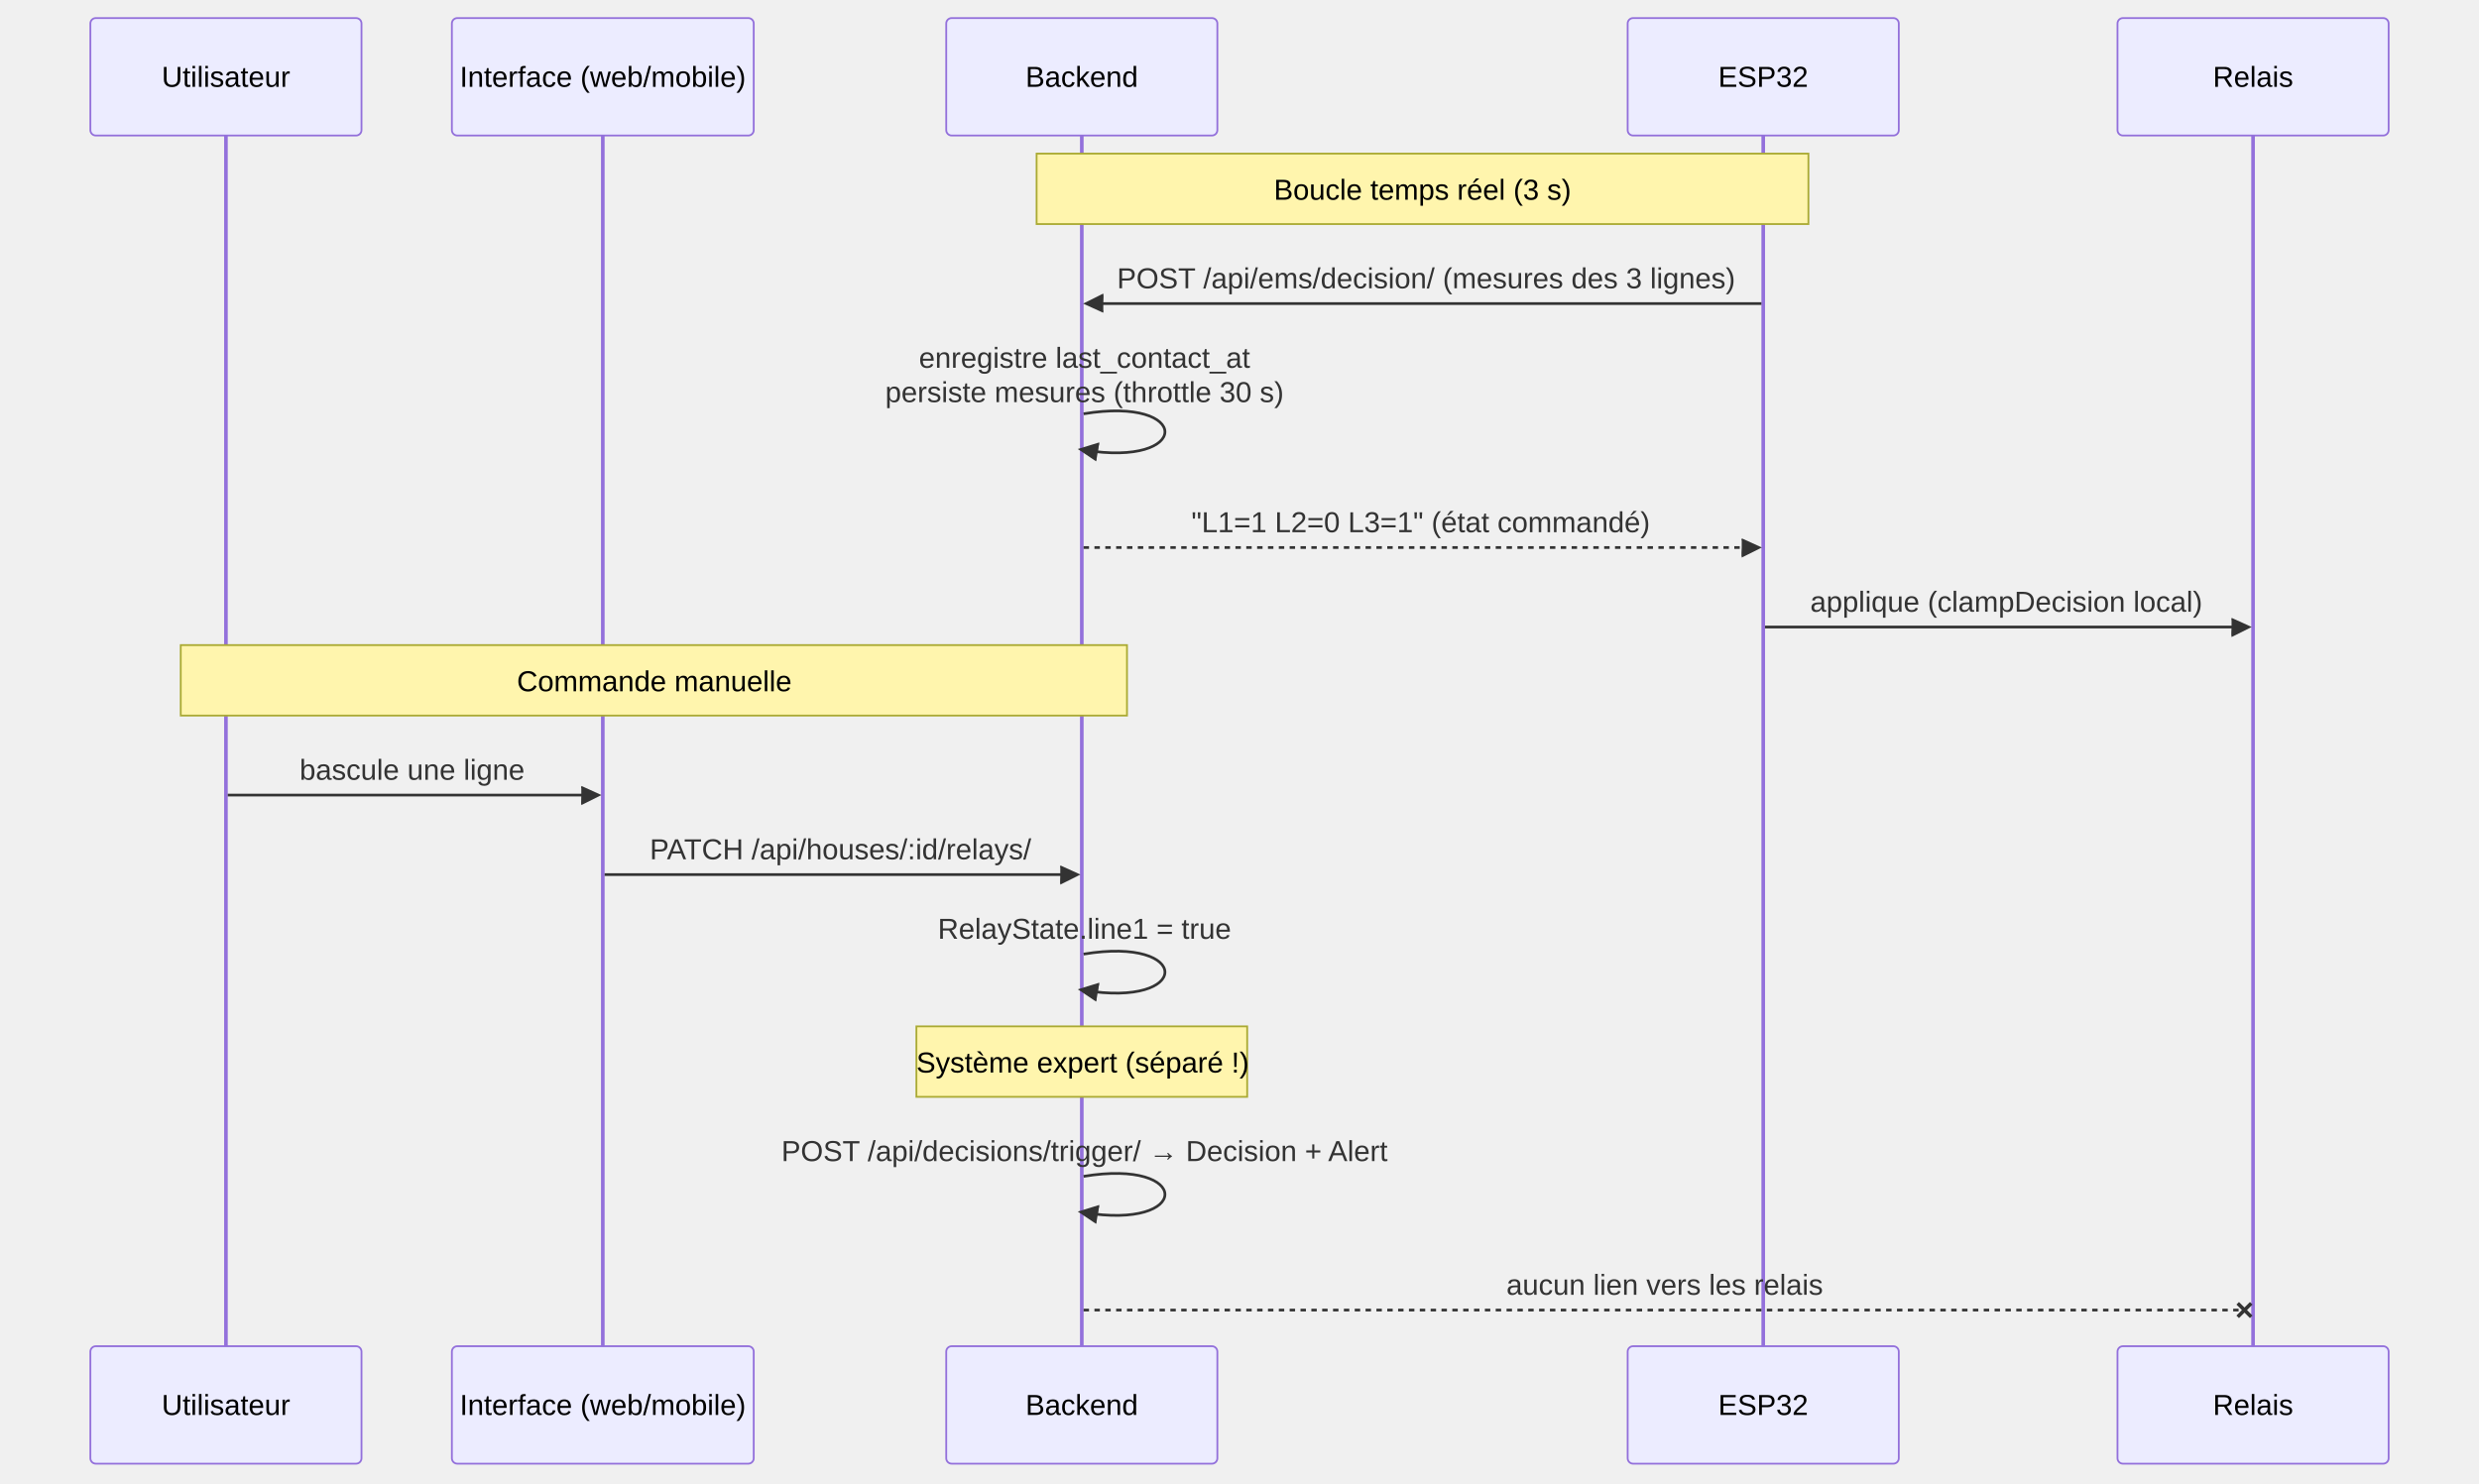
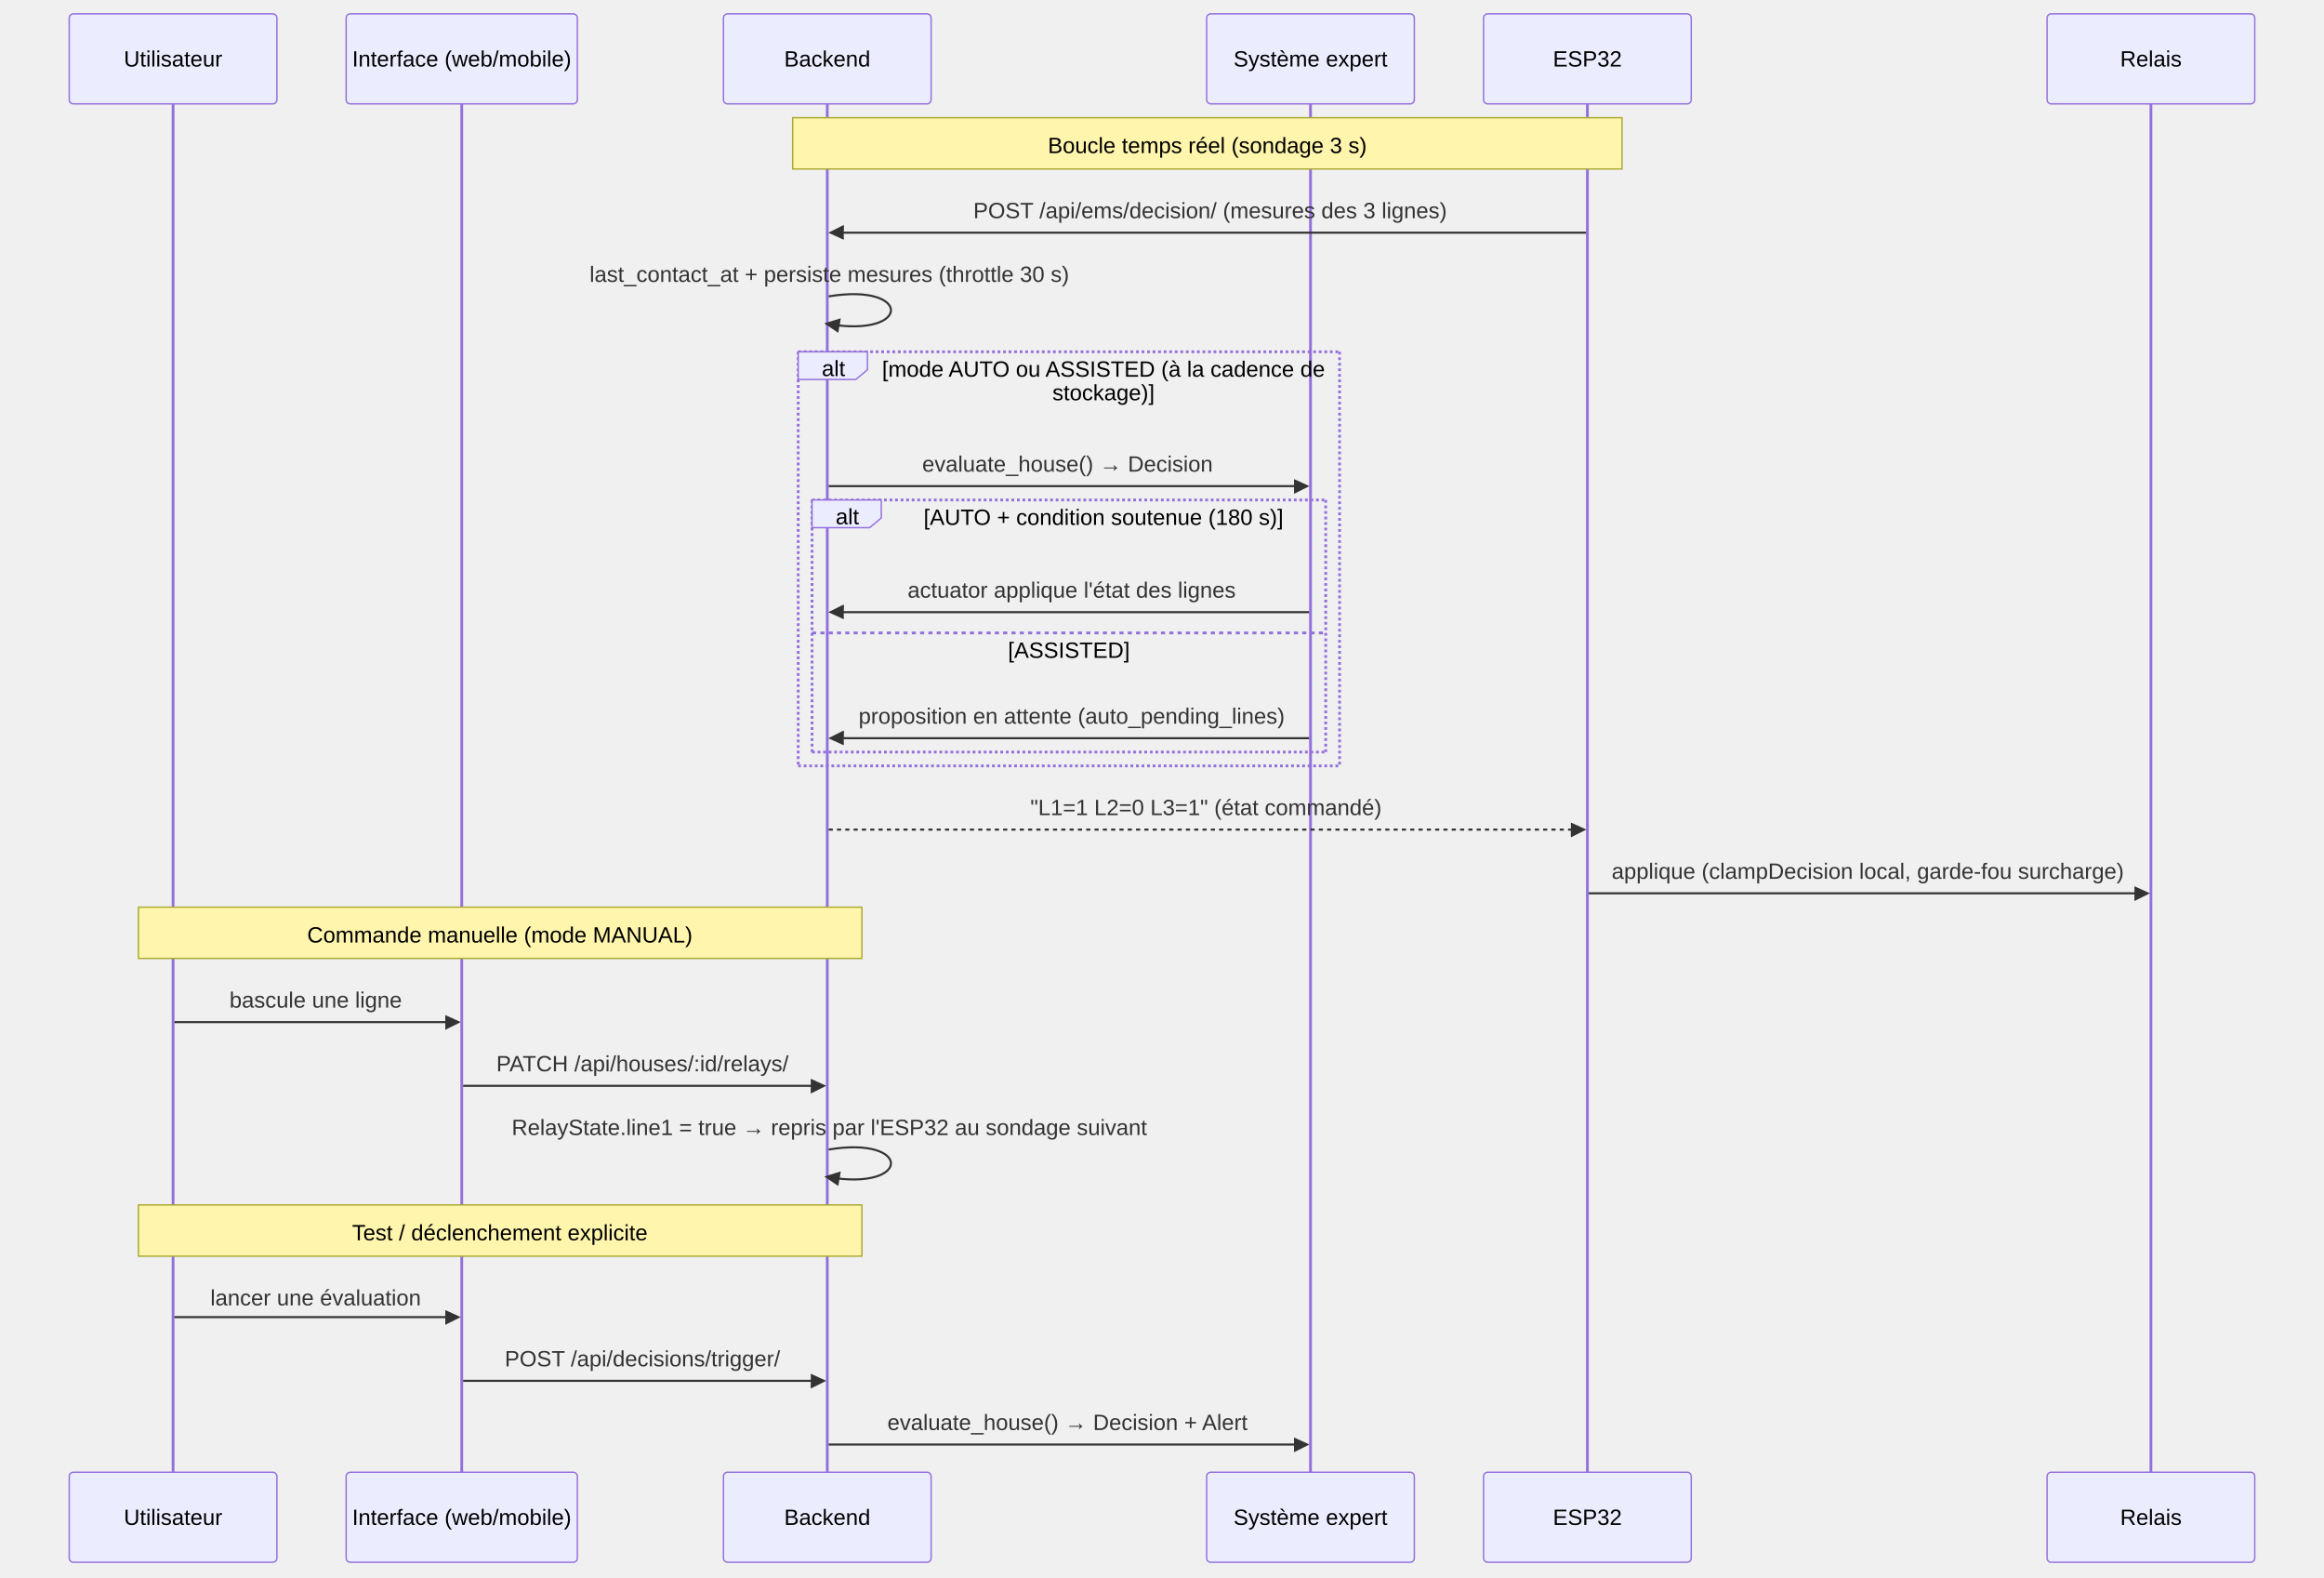
- <svg xmlns="http://www.w3.org/2000/svg" id="my-svg" width="100%" style="max-width: 1371.5px; background-color: white;" viewBox="-50 -10 1371.5 821" role="graphics-document document" aria-roledescription="sequence">
-   <g>
-     <rect x="1121.5" y="735" fill="#eaeaea" stroke="#666" width="150" height="65" name="R" rx="3" ry="3" class="actor actor-bottom" />
-     <text x="1196.5" y="767.5" dominant-baseline="central" alignment-baseline="central" class="actor actor-box" style="text-anchor: middle; font-size: 16px; font-weight: 400;">
-       <tspan x="1196.5" dy="0">Relais</tspan>
-     </text>
-   </g>
-   <g>
-     <rect x="850.5" y="735" fill="#eaeaea" stroke="#666" width="150" height="65" name="E" rx="3" ry="3" class="actor actor-bottom" />
-     <text x="925.5" y="767.5" dominant-baseline="central" alignment-baseline="central" class="actor actor-box" style="text-anchor: middle; font-size: 16px; font-weight: 400;">
-       <tspan x="925.5" dy="0">ESP32</tspan>
-     </text>
-   </g>
-   <g>
-     <rect x="473.5" y="735" fill="#eaeaea" stroke="#666" width="150" height="65" name="B" rx="3" ry="3" class="actor actor-bottom" />
-     <text x="548.5" y="767.5" dominant-baseline="central" alignment-baseline="central" class="actor actor-box" style="text-anchor: middle; font-size: 16px; font-weight: 400;">
-       <tspan x="548.5" dy="0">Backend</tspan>
-     </text>
-   </g>
-   <g>
-     <rect x="200" y="735" fill="#eaeaea" stroke="#666" width="167" height="65" name="I" rx="3" ry="3" class="actor actor-bottom" />
-     <text x="283.5" y="767.5" dominant-baseline="central" alignment-baseline="central" class="actor actor-box" style="text-anchor: middle; font-size: 16px; font-weight: 400;">
+ <svg xmlns="http://www.w3.org/2000/svg" id="my-svg" width="100%" style="max-width: 1678.5px; background-color: white;" viewBox="-50 -10 1678.5 1139" role="graphics-document document" aria-roledescription="sequence">
+   <g>
+     <rect x="1428.5" y="1053" fill="#eaeaea" stroke="#666" width="150" height="65" name="R" rx="3" ry="3" class="actor actor-bottom" />
+     <text x="1503.5" y="1085.5" dominant-baseline="central" alignment-baseline="central" class="actor actor-box" style="text-anchor: middle; font-size: 16px; font-weight: 400;">
+       <tspan x="1503.5" dy="0">Relais</tspan>
+     </text>
+   </g>
+   <g>
+     <rect x="1021.5" y="1053" fill="#eaeaea" stroke="#666" width="150" height="65" name="E" rx="3" ry="3" class="actor actor-bottom" />
+     <text x="1096.5" y="1085.5" dominant-baseline="central" alignment-baseline="central" class="actor actor-box" style="text-anchor: middle; font-size: 16px; font-weight: 400;">
+       <tspan x="1096.5" dy="0">ESP32</tspan>
+     </text>
+   </g>
+   <g>
+     <rect x="821.5" y="1053" fill="#eaeaea" stroke="#666" width="150" height="65" name="X" rx="3" ry="3" class="actor actor-bottom" />
+     <text x="896.5" y="1085.5" dominant-baseline="central" alignment-baseline="central" class="actor actor-box" style="text-anchor: middle; font-size: 16px; font-weight: 400;">
+       <tspan x="896.5" dy="0">Système expert</tspan>
+     </text>
+   </g>
+   <g>
+     <rect x="472.5" y="1053" fill="#eaeaea" stroke="#666" width="150" height="65" name="B" rx="3" ry="3" class="actor actor-bottom" />
+     <text x="547.5" y="1085.5" dominant-baseline="central" alignment-baseline="central" class="actor actor-box" style="text-anchor: middle; font-size: 16px; font-weight: 400;">
+       <tspan x="547.5" dy="0">Backend</tspan>
+     </text>
+   </g>
+   <g>
+     <rect x="200" y="1053" fill="#eaeaea" stroke="#666" width="167" height="65" name="I" rx="3" ry="3" class="actor actor-bottom" />
+     <text x="283.5" y="1085.5" dominant-baseline="central" alignment-baseline="central" class="actor actor-box" style="text-anchor: middle; font-size: 16px; font-weight: 400;">
      <tspan x="283.5" dy="0">Interface (web/mobile)</tspan>
    </text>
  </g>
  <g>
-     <rect x="0" y="735" fill="#eaeaea" stroke="#666" width="150" height="65" name="U" rx="3" ry="3" class="actor actor-bottom" />
-     <text x="75" y="767.5" dominant-baseline="central" alignment-baseline="central" class="actor actor-box" style="text-anchor: middle; font-size: 16px; font-weight: 400;">
+     <rect x="0" y="1053" fill="#eaeaea" stroke="#666" width="150" height="65" name="U" rx="3" ry="3" class="actor actor-bottom" />
+     <text x="75" y="1085.5" dominant-baseline="central" alignment-baseline="central" class="actor actor-box" style="text-anchor: middle; font-size: 16px; font-weight: 400;">
      <tspan x="75" dy="0">Utilisateur</tspan>
    </text>
  </g>
  <g>
-     <line id="actor4" x1="1196.5" y1="65" x2="1196.5" y2="735" class="actor-line 200" stroke-width="0.5px" stroke="#999" name="R" data-et="life-line" data-id="R" />
-     <g id="root-4" data-et="participant" data-type="participant" data-id="R">
-       <rect x="1121.5" y="0" fill="#eaeaea" stroke="#666" width="150" height="65" name="R" rx="3" ry="3" class="actor actor-top" />
-       <text x="1196.5" y="32.5" dominant-baseline="central" alignment-baseline="central" class="actor actor-box" style="text-anchor: middle; font-size: 16px; font-weight: 400;">
-         <tspan x="1196.5" dy="0">Relais</tspan>
-       </text>
-     </g>
-   </g>
-   <g>
-     <line id="actor3" x1="925.5" y1="65" x2="925.5" y2="735" class="actor-line 200" stroke-width="0.5px" stroke="#999" name="E" data-et="life-line" data-id="E" />
-     <g id="root-3" data-et="participant" data-type="participant" data-id="E">
-       <rect x="850.5" y="0" fill="#eaeaea" stroke="#666" width="150" height="65" name="E" rx="3" ry="3" class="actor actor-top" />
-       <text x="925.5" y="32.5" dominant-baseline="central" alignment-baseline="central" class="actor actor-box" style="text-anchor: middle; font-size: 16px; font-weight: 400;">
-         <tspan x="925.5" dy="0">ESP32</tspan>
-       </text>
-     </g>
-   </g>
-   <g>
-     <line id="actor2" x1="548.5" y1="65" x2="548.5" y2="735" class="actor-line 200" stroke-width="0.5px" stroke="#999" name="B" data-et="life-line" data-id="B" />
+     <line id="actor5" x1="1503.5" y1="65" x2="1503.5" y2="1053" class="actor-line 200" stroke-width="0.5px" stroke="#999" name="R" data-et="life-line" data-id="R" />
+     <g id="root-5" data-et="participant" data-type="participant" data-id="R">
+       <rect x="1428.5" y="0" fill="#eaeaea" stroke="#666" width="150" height="65" name="R" rx="3" ry="3" class="actor actor-top" />
+       <text x="1503.5" y="32.5" dominant-baseline="central" alignment-baseline="central" class="actor actor-box" style="text-anchor: middle; font-size: 16px; font-weight: 400;">
+         <tspan x="1503.5" dy="0">Relais</tspan>
+       </text>
+     </g>
+   </g>
+   <g>
+     <line id="actor4" x1="1096.5" y1="65" x2="1096.5" y2="1053" class="actor-line 200" stroke-width="0.5px" stroke="#999" name="E" data-et="life-line" data-id="E" />
+     <g id="root-4" data-et="participant" data-type="participant" data-id="E">
+       <rect x="1021.5" y="0" fill="#eaeaea" stroke="#666" width="150" height="65" name="E" rx="3" ry="3" class="actor actor-top" />
+       <text x="1096.5" y="32.5" dominant-baseline="central" alignment-baseline="central" class="actor actor-box" style="text-anchor: middle; font-size: 16px; font-weight: 400;">
+         <tspan x="1096.5" dy="0">ESP32</tspan>
+       </text>
+     </g>
+   </g>
+   <g>
+     <line id="actor3" x1="896.5" y1="65" x2="896.5" y2="1053" class="actor-line 200" stroke-width="0.5px" stroke="#999" name="X" data-et="life-line" data-id="X" />
+     <g id="root-3" data-et="participant" data-type="participant" data-id="X">
+       <rect x="821.5" y="0" fill="#eaeaea" stroke="#666" width="150" height="65" name="X" rx="3" ry="3" class="actor actor-top" />
+       <text x="896.5" y="32.5" dominant-baseline="central" alignment-baseline="central" class="actor actor-box" style="text-anchor: middle; font-size: 16px; font-weight: 400;">
+         <tspan x="896.5" dy="0">Système expert</tspan>
+       </text>
+     </g>
+   </g>
+   <g>
+     <line id="actor2" x1="547.5" y1="65" x2="547.5" y2="1053" class="actor-line 200" stroke-width="0.5px" stroke="#999" name="B" data-et="life-line" data-id="B" />
    <g id="root-2" data-et="participant" data-type="participant" data-id="B">
-       <rect x="473.5" y="0" fill="#eaeaea" stroke="#666" width="150" height="65" name="B" rx="3" ry="3" class="actor actor-top" />
-       <text x="548.5" y="32.5" dominant-baseline="central" alignment-baseline="central" class="actor actor-box" style="text-anchor: middle; font-size: 16px; font-weight: 400;">
-         <tspan x="548.5" dy="0">Backend</tspan>
-       </text>
-     </g>
-   </g>
-   <g>
-     <line id="actor1" x1="283.5" y1="65" x2="283.5" y2="735" class="actor-line 200" stroke-width="0.5px" stroke="#999" name="I" data-et="life-line" data-id="I" />
+       <rect x="472.5" y="0" fill="#eaeaea" stroke="#666" width="150" height="65" name="B" rx="3" ry="3" class="actor actor-top" />
+       <text x="547.5" y="32.5" dominant-baseline="central" alignment-baseline="central" class="actor actor-box" style="text-anchor: middle; font-size: 16px; font-weight: 400;">
+         <tspan x="547.5" dy="0">Backend</tspan>
+       </text>
+     </g>
+   </g>
+   <g>
+     <line id="actor1" x1="283.5" y1="65" x2="283.5" y2="1053" class="actor-line 200" stroke-width="0.5px" stroke="#999" name="I" data-et="life-line" data-id="I" />
    <g id="root-1" data-et="participant" data-type="participant" data-id="I">
      <rect x="200" y="0" fill="#eaeaea" stroke="#666" width="167" height="65" name="I" rx="3" ry="3" class="actor actor-top" />
      <text x="283.5" y="32.5" dominant-baseline="central" alignment-baseline="central" class="actor actor-box" style="text-anchor: middle; font-size: 16px; font-weight: 400;">
        <tspan x="283.5" dy="0">Interface (web/mobile)</tspan>
      </text>
    </g>
  </g>
  <g>
-     <line id="actor0" x1="75" y1="65" x2="75" y2="735" class="actor-line 200" stroke-width="0.5px" stroke="#999" name="U" data-et="life-line" data-id="U" />
+     <line id="actor0" x1="75" y1="65" x2="75" y2="1053" class="actor-line 200" stroke-width="0.5px" stroke="#999" name="U" data-et="life-line" data-id="U" />
    <g id="root-0" data-et="participant" data-type="participant" data-id="U">
      <rect x="0" y="0" fill="#eaeaea" stroke="#666" width="150" height="65" name="U" rx="3" ry="3" class="actor actor-top" />
      <text x="75" y="32.5" dominant-baseline="central" alignment-baseline="central" class="actor actor-box" style="text-anchor: middle; font-size: 16px; font-weight: 400;">
        <tspan x="75" dy="0">Utilisateur</tspan>
      </text>
    </g>
  </g>
  <style>#my-svg{font-family:"trebuchet ms",verdana,arial,sans-serif;font-size:16px;fill:#333;}@keyframes edge-animation-frame{from{stroke-dashoffset:0;}}@keyframes dash{to{stroke-dashoffset:0;}}#my-svg .edge-animation-slow{stroke-dasharray:9,5!important;stroke-dashoffset:900;animation:dash 50s linear infinite;stroke-linecap:round;}#my-svg .edge-animation-fast{stroke-dasharray:9,5!important;stroke-dashoffset:900;animation:dash 20s linear infinite;stroke-linecap:round;}#my-svg .error-icon{fill:#552222;}#my-svg .error-text{fill:#552222;stroke:#552222;}#my-svg .edge-thickness-normal{stroke-width:1px;}#my-svg .edge-thickness-thick{stroke-width:3.5px;}#my-svg .edge-pattern-solid{stroke-dasharray:0;}#my-svg .edge-thickness-invisible{stroke-width:0;fill:none;}#my-svg .edge-pattern-dashed{stroke-dasharray:3;}#my-svg .edge-pattern-dotted{stroke-dasharray:2;}#my-svg .marker{fill:#333333;stroke:#333333;}#my-svg .marker.cross{stroke:#333333;}#my-svg svg{font-family:"trebuchet ms",verdana,arial,sans-serif;font-size:16px;}#my-svg p{margin:0;}#my-svg .actor{stroke:#9370DB;fill:#ECECFF;stroke-width:1;}#my-svg rect.actor.outer-path[data-look="neo"]{filter:drop-shadow(1px 2px 2px rgba(185, 185, 185, 1));}#my-svg rect.note[data-look="neo"]{stroke:#aaaa33;fill:#fff5ad;filter:drop-shadow(1px 2px 2px rgba(185, 185, 185, 1));}#my-svg text.actor&gt;tspan{fill:black;stroke:none;}#my-svg .actor-line{stroke:#9370DB;}#my-svg .innerArc{stroke-width:1.5;stroke-dasharray:none;}#my-svg .messageLine0{stroke-width:1.5;stroke-dasharray:none;stroke:#333;}#my-svg .messageLine1{stroke-width:1.5;stroke-dasharray:2,2;stroke:#333;}#my-svg [id$="-arrowhead"] path{fill:#333;stroke:#333;}#my-svg .sequenceNumber{fill:white;}#my-svg [id$="-sequencenumber"]{fill:#333;}#my-svg [id$="-crosshead"] path{fill:#333;stroke:#333;}#my-svg .messageText{fill:#333;stroke:none;}#my-svg .labelBox{stroke:#9370DB;fill:#ECECFF;filter:none;}#my-svg .labelText,#my-svg .labelText&gt;tspan{fill:black;stroke:none;}#my-svg .loopText,#my-svg .loopText&gt;tspan{fill:black;stroke:none;}#my-svg .sectionTitle,#my-svg .sectionTitle&gt;tspan{fill:black;stroke:none;}#my-svg .loopLine{stroke-width:2px;stroke-dasharray:2,2;stroke:#9370DB;fill:#9370DB;}#my-svg .note{stroke:#aaaa33;fill:#fff5ad;}#my-svg .noteText,#my-svg .noteText&gt;tspan{fill:black;stroke:none;font-weight:normal;}#my-svg .activation0{fill:#f4f4f4;stroke:#666;}#my-svg .activation1{fill:#f4f4f4;stroke:#666;}#my-svg .activation2{fill:#f4f4f4;stroke:#666;}#my-svg .actorPopupMenu{position:absolute;}#my-svg .actorPopupMenuPanel{position:absolute;fill:#ECECFF;box-shadow:0px 8px 16px 0px rgba(0,0,0,0.2);filter:drop-shadow(3px 5px 2px rgb(0 0 0 / 0.4));}#my-svg .actor-man circle,#my-svg line{fill:#ECECFF;stroke-width:2px;}#my-svg g rect.rect{filter:drop-shadow(1px 2px 2px rgba(185, 185, 185, 1));stroke:#9370DB;}#my-svg .node .neo-node{stroke:#9370DB;}#my-svg [data-look="neo"].node rect,#my-svg [data-look="neo"].cluster rect,#my-svg [data-look="neo"].node polygon{stroke:#9370DB;filter:drop-shadow(1px 2px 2px rgba(185, 185, 185, 1));}#my-svg [data-look="neo"].swimlane.cluster rect{filter:none;}#my-svg [data-look="neo"].node path{stroke:#9370DB;stroke-width:1px;}#my-svg [data-look="neo"].node .outer-path{filter:drop-shadow(1px 2px 2px rgba(185, 185, 185, 1));}#my-svg [data-look="neo"].node .neo-line path{stroke:#9370DB;filter:none;}#my-svg [data-look="neo"].node circle{stroke:#9370DB;filter:drop-shadow(1px 2px 2px rgba(185, 185, 185, 1));}#my-svg [data-look="neo"].node circle .state-start{fill:#000000;}#my-svg [data-look="neo"].icon-shape .icon{fill:#9370DB;filter:drop-shadow(1px 2px 2px rgba(185, 185, 185, 1));}#my-svg [data-look="neo"].icon-shape .icon-neo path{stroke:#9370DB;filter:drop-shadow(1px 2px 2px rgba(185, 185, 185, 1));}#my-svg :root{--mermaid-font-family:"trebuchet ms",verdana,arial,sans-serif;}</style>
  <g />
  <defs>
    <symbol id="my-svg-computer" width="24" height="24">
      <path transform="scale(.5)" d="M2 2v13h20v-13h-20zm18 11h-16v-9h16v9zm-10.228 6l.466-1h3.524l.467 1h-4.457zm14.228 3h-24l2-6h2.104l-1.33 4h18.45l-1.297-4h2.073l2 6zm-5-10h-14v-7h14v7z" />
    </symbol>
  </defs>
  <defs>
    <symbol id="my-svg-database" fill-rule="evenodd" clip-rule="evenodd">
      <path transform="scale(.5)" d="M12.258.001l.256.004.255.005.253.008.251.01.249.012.247.015.246.016.242.019.241.02.239.023.236.024.233.027.231.028.229.031.225.032.223.034.22.036.217.038.214.04.211.041.208.043.205.045.201.046.198.048.194.05.191.051.187.053.183.054.18.056.175.057.172.059.168.06.163.061.16.063.155.064.15.066.074.033.073.033.071.034.07.034.069.035.068.035.067.035.066.035.064.036.064.036.062.036.06.036.06.037.058.037.058.037.055.038.055.038.053.038.052.038.051.039.05.039.048.039.047.039.045.04.044.04.043.04.041.04.04.041.039.041.037.041.036.041.034.041.033.042.032.042.03.042.029.042.027.042.026.043.024.043.023.043.021.043.02.043.018.044.017.043.015.044.013.044.012.044.011.045.009.044.007.045.006.045.004.045.002.045.001.045v17l-.001.045-.002.045-.004.045-.006.045-.007.045-.009.044-.011.045-.012.044-.013.044-.015.044-.017.043-.018.044-.02.043-.021.043-.023.043-.024.043-.026.043-.027.042-.029.042-.03.042-.032.042-.033.042-.034.041-.036.041-.037.041-.039.041-.04.041-.041.04-.043.04-.044.04-.045.04-.047.039-.048.039-.05.039-.051.039-.052.038-.053.038-.055.038-.055.038-.058.037-.058.037-.06.037-.06.036-.062.036-.064.036-.064.036-.066.035-.067.035-.068.035-.069.035-.07.034-.071.034-.073.033-.074.033-.15.066-.155.064-.16.063-.163.061-.168.06-.172.059-.175.057-.18.056-.183.054-.187.053-.191.051-.194.05-.198.048-.201.046-.205.045-.208.043-.211.041-.214.04-.217.038-.22.036-.223.034-.225.032-.229.031-.231.028-.233.027-.236.024-.239.023-.241.02-.242.019-.246.016-.247.015-.249.012-.251.01-.253.008-.255.005-.256.004-.258.001-.258-.001-.256-.004-.255-.005-.253-.008-.251-.01-.249-.012-.247-.015-.245-.016-.243-.019-.241-.02-.238-.023-.236-.024-.234-.027-.231-.028-.228-.031-.226-.032-.223-.034-.22-.036-.217-.038-.214-.04-.211-.041-.208-.043-.204-.045-.201-.046-.198-.048-.195-.05-.19-.051-.187-.053-.184-.054-.179-.056-.176-.057-.172-.059-.167-.06-.164-.061-.159-.063-.155-.064-.151-.066-.074-.033-.072-.033-.072-.034-.07-.034-.069-.035-.068-.035-.067-.035-.066-.035-.064-.036-.063-.036-.062-.036-.061-.036-.06-.037-.058-.037-.057-.037-.056-.038-.055-.038-.053-.038-.052-.038-.051-.039-.049-.039-.049-.039-.046-.039-.046-.04-.044-.04-.043-.04-.041-.04-.04-.041-.039-.041-.037-.041-.036-.041-.034-.041-.033-.042-.032-.042-.03-.042-.029-.042-.027-.042-.026-.043-.024-.043-.023-.043-.021-.043-.02-.043-.018-.044-.017-.043-.015-.044-.013-.044-.012-.044-.011-.045-.009-.044-.007-.045-.006-.045-.004-.045-.002-.045-.001-.045v-17l.001-.045.002-.045.004-.045.006-.045.007-.045.009-.044.011-.045.012-.044.013-.044.015-.044.017-.043.018-.044.02-.043.021-.043.023-.043.024-.043.026-.043.027-.042.029-.042.03-.042.032-.042.033-.042.034-.041.036-.041.037-.041.039-.041.04-.041.041-.04.043-.04.044-.04.046-.04.046-.039.049-.039.049-.039.051-.039.052-.038.053-.038.055-.038.056-.038.057-.037.058-.037.06-.037.061-.036.062-.036.063-.036.064-.036.066-.035.067-.035.068-.035.069-.035.07-.034.072-.034.072-.033.074-.033.151-.066.155-.064.159-.063.164-.061.167-.06.172-.059.176-.057.179-.056.184-.054.187-.053.19-.051.195-.05.198-.048.201-.046.204-.045.208-.043.211-.041.214-.04.217-.038.22-.036.223-.034.226-.032.228-.031.231-.028.234-.027.236-.024.238-.023.241-.02.243-.019.245-.016.247-.015.249-.012.251-.01.253-.008.255-.005.256-.004.258-.001.258.001zm-9.258 20.499v.01l.001.021.003.021.004.022.005.021.006.022.007.022.009.023.01.022.011.023.012.023.013.023.015.023.016.024.017.023.018.024.019.024.021.024.022.025.023.024.024.025.052.049.056.05.061.051.066.051.07.051.075.051.079.052.084.052.088.052.092.052.097.052.102.051.105.052.11.052.114.051.119.051.123.051.127.05.131.05.135.05.139.048.144.049.147.047.152.047.155.047.16.045.163.045.167.043.171.043.176.041.178.041.183.039.187.039.19.037.194.035.197.035.202.033.204.031.209.03.212.029.216.027.219.025.222.024.226.021.23.02.233.018.236.016.24.015.243.012.246.01.249.008.253.005.256.004.259.001.26-.001.257-.004.254-.005.25-.008.247-.011.244-.012.241-.014.237-.016.233-.018.231-.021.226-.021.224-.024.22-.026.216-.027.212-.028.21-.031.205-.031.202-.034.198-.034.194-.036.191-.037.187-.039.183-.04.179-.04.175-.042.172-.043.168-.044.163-.045.16-.046.155-.046.152-.047.148-.048.143-.049.139-.049.136-.05.131-.05.126-.05.123-.051.118-.052.114-.051.11-.052.106-.052.101-.052.096-.052.092-.052.088-.053.083-.051.079-.052.074-.052.07-.051.065-.051.06-.051.056-.05.051-.05.023-.024.023-.025.021-.024.02-.024.019-.024.018-.024.017-.024.015-.023.014-.024.013-.023.012-.023.01-.023.01-.022.008-.022.006-.022.006-.022.004-.022.004-.021.001-.021.001-.021v-4.127l-.077.055-.08.053-.083.054-.085.053-.087.052-.09.052-.093.051-.095.05-.097.05-.1.049-.102.049-.105.048-.106.047-.109.047-.111.046-.114.045-.115.045-.118.044-.12.043-.122.042-.124.042-.126.041-.128.04-.13.04-.132.038-.134.038-.135.037-.138.037-.139.035-.142.035-.143.034-.144.033-.147.032-.148.031-.15.03-.151.03-.153.029-.154.027-.156.027-.158.026-.159.025-.161.024-.162.023-.163.022-.165.021-.166.02-.167.019-.169.018-.169.017-.171.016-.173.015-.173.014-.175.013-.175.012-.177.011-.178.01-.179.008-.179.008-.181.006-.182.005-.182.004-.184.003-.184.002h-.37l-.184-.002-.184-.003-.182-.004-.182-.005-.181-.006-.179-.008-.179-.008-.178-.01-.176-.011-.176-.012-.175-.013-.173-.014-.172-.015-.171-.016-.17-.017-.169-.018-.167-.019-.166-.02-.165-.021-.163-.022-.162-.023-.161-.024-.159-.025-.157-.026-.156-.027-.155-.027-.153-.029-.151-.03-.15-.03-.148-.031-.146-.032-.145-.033-.143-.034-.141-.035-.14-.035-.137-.037-.136-.037-.134-.038-.132-.038-.13-.04-.128-.04-.126-.041-.124-.042-.122-.042-.12-.044-.117-.043-.116-.045-.113-.045-.112-.046-.109-.047-.106-.047-.105-.048-.102-.049-.1-.049-.097-.05-.095-.05-.093-.052-.09-.051-.087-.052-.085-.053-.083-.054-.08-.054-.077-.054v4.127zm0-5.654v.011l.001.021.003.021.004.021.005.022.006.022.007.022.009.022.01.022.011.023.012.023.013.023.015.024.016.023.017.024.018.024.019.024.021.024.022.024.023.025.024.024.052.05.056.05.061.05.066.051.07.051.075.052.079.051.084.052.088.052.092.052.097.052.102.052.105.052.11.051.114.051.119.052.123.05.127.051.131.05.135.049.139.049.144.048.147.048.152.047.155.046.16.045.163.045.167.044.171.042.176.042.178.04.183.04.187.038.19.037.194.036.197.034.202.033.204.032.209.03.212.028.216.027.219.025.222.024.226.022.23.02.233.018.236.016.24.014.243.012.246.01.249.008.253.006.256.003.259.001.26-.001.257-.003.254-.006.25-.008.247-.01.244-.012.241-.015.237-.016.233-.018.231-.02.226-.022.224-.024.22-.025.216-.027.212-.029.21-.03.205-.032.202-.033.198-.035.194-.036.191-.037.187-.039.183-.039.179-.041.175-.042.172-.043.168-.044.163-.045.16-.045.155-.047.152-.047.148-.048.143-.048.139-.05.136-.049.131-.05.126-.051.123-.051.118-.051.114-.052.11-.052.106-.052.101-.052.096-.052.092-.052.088-.052.083-.052.079-.052.074-.051.07-.052.065-.051.06-.05.056-.051.051-.049.023-.025.023-.024.021-.025.02-.024.019-.024.018-.024.017-.024.015-.023.014-.023.013-.024.012-.022.01-.023.01-.023.008-.022.006-.022.006-.022.004-.021.004-.022.001-.021.001-.021v-4.139l-.077.054-.08.054-.083.054-.085.052-.087.053-.09.051-.093.051-.095.051-.097.05-.1.049-.102.049-.105.048-.106.047-.109.047-.111.046-.114.045-.115.044-.118.044-.12.044-.122.042-.124.042-.126.041-.128.04-.13.039-.132.039-.134.038-.135.037-.138.036-.139.036-.142.035-.143.033-.144.033-.147.033-.148.031-.15.03-.151.03-.153.028-.154.028-.156.027-.158.026-.159.025-.161.024-.162.023-.163.022-.165.021-.166.02-.167.019-.169.018-.169.017-.171.016-.173.015-.173.014-.175.013-.175.012-.177.011-.178.009-.179.009-.179.007-.181.007-.182.005-.182.004-.184.003-.184.002h-.37l-.184-.002-.184-.003-.182-.004-.182-.005-.181-.007-.179-.007-.179-.009-.178-.009-.176-.011-.176-.012-.175-.013-.173-.014-.172-.015-.171-.016-.17-.017-.169-.018-.167-.019-.166-.02-.165-.021-.163-.022-.162-.023-.161-.024-.159-.025-.157-.026-.156-.027-.155-.028-.153-.028-.151-.03-.15-.03-.148-.031-.146-.033-.145-.033-.143-.033-.141-.035-.14-.036-.137-.036-.136-.037-.134-.038-.132-.039-.13-.039-.128-.04-.126-.041-.124-.042-.122-.043-.12-.043-.117-.044-.116-.044-.113-.046-.112-.046-.109-.046-.106-.047-.105-.048-.102-.049-.1-.049-.097-.05-.095-.051-.093-.051-.09-.051-.087-.053-.085-.052-.083-.054-.08-.054-.077-.054v4.139zm0-5.666v.011l.001.02.003.022.004.021.005.022.006.021.007.022.009.023.01.022.011.023.012.023.013.023.015.023.016.024.017.024.018.023.019.024.021.025.022.024.023.024.024.025.052.05.056.05.061.05.066.051.07.051.075.052.079.051.084.052.088.052.092.052.097.052.102.052.105.051.11.052.114.051.119.051.123.051.127.05.131.05.135.05.139.049.144.048.147.048.152.047.155.046.16.045.163.045.167.043.171.043.176.042.178.04.183.04.187.038.19.037.194.036.197.034.202.033.204.032.209.03.212.028.216.027.219.025.222.024.226.021.23.02.233.018.236.017.24.014.243.012.246.01.249.008.253.006.256.003.259.001.26-.001.257-.003.254-.006.25-.008.247-.01.244-.013.241-.014.237-.016.233-.018.231-.02.226-.022.224-.024.22-.025.216-.027.212-.029.21-.03.205-.032.202-.033.198-.035.194-.036.191-.037.187-.039.183-.039.179-.041.175-.042.172-.043.168-.044.163-.045.16-.045.155-.047.152-.047.148-.048.143-.049.139-.049.136-.049.131-.051.126-.05.123-.051.118-.052.114-.051.11-.052.106-.052.101-.052.096-.052.092-.052.088-.052.083-.052.079-.052.074-.052.07-.051.065-.051.06-.051.056-.05.051-.049.023-.025.023-.025.021-.024.02-.024.019-.024.018-.024.017-.024.015-.023.014-.024.013-.023.012-.023.01-.022.01-.023.008-.022.006-.022.006-.022.004-.022.004-.021.001-.021.001-.021v-4.153l-.077.054-.08.054-.083.053-.085.053-.087.053-.09.051-.093.051-.095.051-.097.05-.1.049-.102.048-.105.048-.106.048-.109.046-.111.046-.114.046-.115.044-.118.044-.12.043-.122.043-.124.042-.126.041-.128.04-.13.039-.132.039-.134.038-.135.037-.138.036-.139.036-.142.034-.143.034-.144.033-.147.032-.148.032-.15.03-.151.03-.153.028-.154.028-.156.027-.158.026-.159.024-.161.024-.162.023-.163.023-.165.021-.166.02-.167.019-.169.018-.169.017-.171.016-.173.015-.173.014-.175.013-.175.012-.177.01-.178.01-.179.009-.179.007-.181.006-.182.006-.182.004-.184.003-.184.001-.185.001-.185-.001-.184-.001-.184-.003-.182-.004-.182-.006-.181-.006-.179-.007-.179-.009-.178-.01-.176-.01-.176-.012-.175-.013-.173-.014-.172-.015-.171-.016-.17-.017-.169-.018-.167-.019-.166-.02-.165-.021-.163-.023-.162-.023-.161-.024-.159-.024-.157-.026-.156-.027-.155-.028-.153-.028-.151-.03-.15-.03-.148-.032-.146-.032-.145-.033-.143-.034-.141-.034-.14-.036-.137-.036-.136-.037-.134-.038-.132-.039-.13-.039-.128-.041-.126-.041-.124-.041-.122-.043-.12-.043-.117-.044-.116-.044-.113-.046-.112-.046-.109-.046-.106-.048-.105-.048-.102-.048-.1-.05-.097-.049-.095-.051-.093-.051-.09-.052-.087-.052-.085-.053-.083-.053-.08-.054-.077-.054v4.153zm8.74-8.179l-.257.004-.254.005-.25.008-.247.011-.244.012-.241.014-.237.016-.233.018-.231.021-.226.022-.224.023-.22.026-.216.027-.212.028-.21.031-.205.032-.202.033-.198.034-.194.036-.191.038-.187.038-.183.04-.179.041-.175.042-.172.043-.168.043-.163.045-.16.046-.155.046-.152.048-.148.048-.143.048-.139.049-.136.05-.131.05-.126.051-.123.051-.118.051-.114.052-.11.052-.106.052-.101.052-.096.052-.092.052-.088.052-.083.052-.079.052-.074.051-.07.052-.065.051-.06.05-.056.05-.051.05-.023.025-.023.024-.021.024-.02.025-.019.024-.018.024-.017.023-.015.024-.014.023-.013.023-.012.023-.01.023-.01.022-.008.022-.006.023-.006.021-.004.022-.004.021-.001.021-.001.021.001.021.001.021.004.021.004.022.006.021.006.023.008.022.01.022.01.023.012.023.013.023.014.023.015.024.017.023.018.024.019.024.02.025.021.024.023.024.023.025.051.05.056.05.06.05.065.051.07.052.074.051.079.052.083.052.088.052.092.052.096.052.101.052.106.052.11.052.114.052.118.051.123.051.126.051.131.05.136.05.139.049.143.048.148.048.152.048.155.046.16.046.163.045.168.043.172.043.175.042.179.041.183.04.187.038.191.038.194.036.198.034.202.033.205.032.21.031.212.028.216.027.22.026.224.023.226.022.231.021.233.018.237.016.241.014.244.012.247.011.25.008.254.005.257.004.26.001.26-.001.257-.004.254-.005.25-.008.247-.011.244-.012.241-.014.237-.016.233-.018.231-.021.226-.022.224-.023.22-.026.216-.027.212-.028.21-.031.205-.032.202-.033.198-.034.194-.036.191-.038.187-.038.183-.04.179-.041.175-.042.172-.043.168-.043.163-.045.16-.046.155-.046.152-.048.148-.048.143-.048.139-.049.136-.05.131-.05.126-.051.123-.051.118-.051.114-.052.11-.052.106-.052.101-.052.096-.052.092-.052.088-.052.083-.052.079-.052.074-.051.07-.052.065-.051.06-.05.056-.05.051-.05.023-.025.023-.024.021-.024.02-.025.019-.024.018-.024.017-.023.015-.024.014-.023.013-.023.012-.023.01-.023.01-.022.008-.022.006-.023.006-.021.004-.022.004-.021.001-.021.001-.021-.001-.021-.001-.021-.004-.021-.004-.022-.006-.021-.006-.023-.008-.022-.01-.022-.01-.023-.012-.023-.013-.023-.014-.023-.015-.024-.017-.023-.018-.024-.019-.024-.02-.025-.021-.024-.023-.024-.023-.025-.051-.05-.056-.05-.06-.05-.065-.051-.07-.052-.074-.051-.079-.052-.083-.052-.088-.052-.092-.052-.096-.052-.101-.052-.106-.052-.11-.052-.114-.052-.118-.051-.123-.051-.126-.051-.131-.05-.136-.05-.139-.049-.143-.048-.148-.048-.152-.048-.155-.046-.16-.046-.163-.045-.168-.043-.172-.043-.175-.042-.179-.041-.183-.04-.187-.038-.191-.038-.194-.036-.198-.034-.202-.033-.205-.032-.21-.031-.212-.028-.216-.027-.22-.026-.224-.023-.226-.022-.231-.021-.233-.018-.237-.016-.241-.014-.244-.012-.247-.011-.25-.008-.254-.005-.257-.004-.26-.001-.26.001z" />
    </symbol>
  </defs>
  <defs>
    <symbol id="my-svg-clock" width="24" height="24">
      <path transform="scale(.5)" d="M12 2c5.514 0 10 4.486 10 10s-4.486 10-10 10-10-4.486-10-10 4.486-10 10-10zm0-2c-6.627 0-12 5.373-12 12s5.373 12 12 12 12-5.373 12-12-5.373-12-12-12zm5.848 12.459c.202.038.202.333.001.372-1.907.361-6.045 1.111-6.547 1.111-.719 0-1.301-.582-1.301-1.301 0-.512.77-5.447 1.125-7.445.034-.192.312-.181.343.014l.985 6.238 5.394 1.011z" />
    </symbol>
  </defs>
  <defs>
    <marker id="my-svg-arrowhead" refX="7.9" refY="5" markerUnits="userSpaceOnUse" markerWidth="12" markerHeight="12" orient="auto-start-reverse">
      <path d="M -1 0 L 10 5 L 0 10 z" />
    </marker>
  </defs>
  <defs>
    <marker id="my-svg-crosshead" markerWidth="15" markerHeight="8" orient="auto" refX="4" refY="4.5">
      <path fill="none" stroke="#000000" stroke-width="1pt" d="M 1,2 L 6,7 M 6,2 L 1,7" style="stroke-dasharray: 0, 0;" />
    </marker>
  </defs>
  <defs>
    <marker id="my-svg-filled-head" refX="15.5" refY="7" markerWidth="20" markerHeight="28" orient="auto">
      <path d="M 18,7 L9,13 L14,7 L9,1 Z" />
    </marker>
  </defs>
  <defs>
    <marker id="my-svg-sequencenumber" refX="15" refY="15" markerWidth="60" markerHeight="40" orient="auto">
      <circle cx="15" cy="15" r="6" />
    </marker>
  </defs>
  <defs>
    <marker id="my-svg-solidTopArrowHead" refX="7.9" refY="7.25" markerUnits="userSpaceOnUse" markerWidth="12" markerHeight="12" orient="auto-start-reverse">
      <path d="M 0 0 L 10 8 L 0 8 z" />
    </marker>
  </defs>
  <defs>
    <marker id="my-svg-solidBottomArrowHead" refX="7.9" refY="0.75" markerUnits="userSpaceOnUse" markerWidth="12" markerHeight="12" orient="auto-start-reverse">
      <path d="M 0 0 L 10 0 L 0 8 z" />
    </marker>
  </defs>
  <defs>
    <marker id="my-svg-stickTopArrowHead" refX="7.5" refY="7" markerUnits="userSpaceOnUse" markerWidth="12" markerHeight="12" orient="auto-start-reverse">
      <path d="M 0 0 L 7 7" stroke="black" stroke-width="1.5" fill="none" />
    </marker>
  </defs>
  <defs>
    <marker id="my-svg-stickBottomArrowHead" refX="7.5" refY="0" markerUnits="userSpaceOnUse" markerWidth="12" markerHeight="12" orient="auto-start-reverse">
      <path d="M 0 7 L 7 0" stroke="black" stroke-width="1.5" fill="none" />
    </marker>
  </defs>
  <g data-et="note" data-id="i0">
-     <rect x="523.5" y="75" fill="#EDF2AE" stroke="#666" width="427" height="39" class="note" />
-     <text x="737" y="80" text-anchor="middle" dominant-baseline="middle" alignment-baseline="middle" class="noteText" dy="1em" style="font-size: 16px; font-weight: 400;">
-       <tspan x="737">Boucle temps réel (3 s)</tspan>
-     </text>
-   </g>
-   <g data-et="note" data-id="i5">
-     <rect x="50" y="347" fill="#EDF2AE" stroke="#666" width="523.5" height="39" class="note" />
-     <text x="312" y="352" text-anchor="middle" dominant-baseline="middle" alignment-baseline="middle" class="noteText" dy="1em" style="font-size: 16px; font-weight: 400;">
-       <tspan x="312">Commande manuelle</tspan>
-     </text>
-   </g>
-   <g data-et="note" data-id="i9">
-     <rect x="457" y="558" fill="#EDF2AE" stroke="#666" width="183" height="39" class="note" />
-     <text x="549" y="563" text-anchor="middle" dominant-baseline="middle" alignment-baseline="middle" class="noteText" dy="1em" style="font-size: 16px; font-weight: 400;">
-       <tspan x="549">Système expert (séparé !)</tspan>
-     </text>
-   </g>
-   <text x="739" y="129" text-anchor="middle" dominant-baseline="middle" alignment-baseline="middle" class="messageText" dy="1em" style="font-size: 16px; font-weight: 400;">POST /api/ems/decision/ (mesures des 3 lignes)</text>
-   <line x1="924.5" y1="158" x2="552.5" y2="158" class="messageLine0" data-et="message" data-id="i1" data-from="E" data-to="B" stroke-width="2" stroke="none" marker-end="url(#my-svg-arrowhead)" style="fill: none;" />
-   <text x="550" y="173" text-anchor="middle" dominant-baseline="middle" alignment-baseline="middle" class="messageText" dy="1em" style="font-size: 16px; font-weight: 400;">enregistre last_contact_at</text>
-   <text x="550" y="192" text-anchor="middle" dominant-baseline="middle" alignment-baseline="middle" class="messageText" dy="1em" style="font-size: 16px; font-weight: 400;">persiste mesures (throttle 30 s)</text>
-   <path d="M 549.5,219 C 609.5,209 609.5,249 549.5,239" class="messageLine0" data-et="message" data-id="i2" data-from="B" data-to="B" stroke-width="2" stroke="none" marker-end="url(#my-svg-arrowhead)" style="fill: none;" />
-   <text x="736" y="264" text-anchor="middle" dominant-baseline="middle" alignment-baseline="middle" class="messageText" dy="1em" style="font-size: 16px; font-weight: 400;">"L1=1 L2=0 L3=1" (état commandé)</text>
-   <line x1="549.5" y1="293" x2="921.5" y2="293" class="messageLine1" data-et="message" data-id="i3" data-from="B" data-to="E" stroke-width="2" stroke="none" marker-end="url(#my-svg-arrowhead)" style="stroke-dasharray: 3, 3; fill: none;" />
-   <text x="1060" y="308" text-anchor="middle" dominant-baseline="middle" alignment-baseline="middle" class="messageText" dy="1em" style="font-size: 16px; font-weight: 400;">applique (clampDecision local)</text>
-   <line x1="926.5" y1="337" x2="1192.5" y2="337" class="messageLine0" data-et="message" data-id="i4" data-from="E" data-to="R" stroke-width="2" stroke="none" marker-end="url(#my-svg-arrowhead)" style="fill: none;" />
-   <text x="178" y="401" text-anchor="middle" dominant-baseline="middle" alignment-baseline="middle" class="messageText" dy="1em" style="font-size: 16px; font-weight: 400;">bascule une ligne</text>
-   <line x1="76" y1="430" x2="279.5" y2="430" class="messageLine0" data-et="message" data-id="i6" data-from="U" data-to="I" stroke-width="2" stroke="none" marker-end="url(#my-svg-arrowhead)" style="fill: none;" />
-   <text x="415" y="445" text-anchor="middle" dominant-baseline="middle" alignment-baseline="middle" class="messageText" dy="1em" style="font-size: 16px; font-weight: 400;">PATCH /api/houses/:id/relays/</text>
-   <line x1="284.5" y1="474" x2="544.5" y2="474" class="messageLine0" data-et="message" data-id="i7" data-from="I" data-to="B" stroke-width="2" stroke="none" marker-end="url(#my-svg-arrowhead)" style="fill: none;" />
-   <text x="550" y="489" text-anchor="middle" dominant-baseline="middle" alignment-baseline="middle" class="messageText" dy="1em" style="font-size: 16px; font-weight: 400;">RelayState.line1 = true</text>
-   <path d="M 549.5,518 C 609.5,508 609.5,548 549.5,538" class="messageLine0" data-et="message" data-id="i8" data-from="B" data-to="B" stroke-width="2" stroke="none" marker-end="url(#my-svg-arrowhead)" style="fill: none;" />
-   <text x="550" y="612" text-anchor="middle" dominant-baseline="middle" alignment-baseline="middle" class="messageText" dy="1em" style="font-size: 16px; font-weight: 400;">POST /api/decisions/trigger/ → Decision + Alert</text>
-   <path d="M 549.5,641 C 609.5,631 609.5,671 549.5,661" class="messageLine0" data-et="message" data-id="i10" data-from="B" data-to="B" stroke-width="2" stroke="none" marker-end="url(#my-svg-arrowhead)" style="fill: none;" />
-   <text x="871" y="686" text-anchor="middle" dominant-baseline="middle" alignment-baseline="middle" class="messageText" dy="1em" style="font-size: 16px; font-weight: 400;">aucun lien vers les relais</text>
-   <line x1="549.5" y1="715" x2="1192.5" y2="715" class="messageLine1" data-et="message" data-id="i11" data-from="B" data-to="R" stroke-width="2" stroke="none" marker-end="url(#my-svg-crosshead)" style="stroke-dasharray: 3, 3; fill: none;" />
+     <rect x="522.5" y="75" fill="#EDF2AE" stroke="#666" width="599" height="37" class="note" />
+     <text x="822" y="80" text-anchor="middle" dominant-baseline="middle" alignment-baseline="middle" class="noteText" dy="1em" style="font-size: 16px; font-weight: 400;">
+       <tspan x="822">Boucle temps réel (sondage 3 s)</tspan>
+     </text>
+   </g>
+   <g data-et="control-structure" data-id="i9">
+     <line x1="536.5" y1="351" x2="907.5" y2="351" class="loopLine" />
+     <line x1="907.5" y1="351" x2="907.5" y2="533" class="loopLine" />
+     <line x1="536.5" y1="533" x2="907.5" y2="533" class="loopLine" />
+     <line x1="536.5" y1="351" x2="536.5" y2="533" class="loopLine" />
+     <line x1="536.5" y1="447" x2="907.5" y2="447" class="loopLine" style="stroke-dasharray: 3, 3;" />
+     <polygon points="536.5,351 586.5,351 586.5,364 578.1,371 536.5,371" class="labelBox" />
+     <text x="562" y="364" text-anchor="middle" dominant-baseline="middle" alignment-baseline="middle" class="labelText" style="font-size: 16px; font-weight: 400;">alt</text>
+     <text x="747" y="369" text-anchor="middle" class="loopText" style="font-size: 16px; font-weight: 400;">
+       <tspan x="747">[AUTO + condition soutenue (180 s)]</tspan>
+     </text>
+     <text x="722" y="465" text-anchor="middle" class="sectionTitle" style="font-size: 16px; font-weight: 400;">[ASSISTED]</text>
+   </g>
+   <g data-et="control-structure" data-id="i10">
+     <line x1="526.5" y1="244" x2="917.5" y2="244" class="loopLine" />
+     <line x1="917.5" y1="244" x2="917.5" y2="543" class="loopLine" />
+     <line x1="526.5" y1="543" x2="917.5" y2="543" class="loopLine" />
+     <line x1="526.5" y1="244" x2="526.5" y2="543" class="loopLine" />
+     <polygon points="526.5,244 576.5,244 576.5,257 568.1,264 526.5,264" class="labelBox" />
+     <text x="552" y="257" text-anchor="middle" dominant-baseline="middle" alignment-baseline="middle" class="labelText" style="font-size: 16px; font-weight: 400;">alt</text>
+     <text x="747" y="262" text-anchor="middle" class="loopText" style="font-size: 16px; font-weight: 400;">
+       <tspan x="747">[mode AUTO ou ASSISTED (à la cadence de</tspan>
+     </text>
+     <text x="747" y="279" text-anchor="middle" class="loopText" style="font-size: 16px; font-weight: 400;">
+       <tspan x="747">stockage)]</tspan>
+     </text>
+   </g>
+   <g data-et="note" data-id="i13">
+     <rect x="50" y="645" fill="#EDF2AE" stroke="#666" width="522.5" height="37" class="note" />
+     <text x="311" y="650" text-anchor="middle" dominant-baseline="middle" alignment-baseline="middle" class="noteText" dy="1em" style="font-size: 16px; font-weight: 400;">
+       <tspan x="311">Commande manuelle (mode MANUAL)</tspan>
+     </text>
+   </g>
+   <g data-et="note" data-id="i17">
+     <rect x="50" y="860" fill="#EDF2AE" stroke="#666" width="522.5" height="37" class="note" />
+     <text x="311" y="865" text-anchor="middle" dominant-baseline="middle" alignment-baseline="middle" class="noteText" dy="1em" style="font-size: 16px; font-weight: 400;">
+       <tspan x="311">Test / déclenchement explicite</tspan>
+     </text>
+   </g>
+   <text x="824" y="127" text-anchor="middle" dominant-baseline="middle" alignment-baseline="middle" class="messageText" dy="1em" style="font-size: 16px; font-weight: 400;">POST /api/ems/decision/ (mesures des 3 lignes)</text>
+   <line x1="1095.5" y1="158" x2="551.5" y2="158" class="messageLine0" data-et="message" data-id="i1" data-from="E" data-to="B" stroke-width="2" stroke="none" marker-end="url(#my-svg-arrowhead)" style="fill: none;" />
+   <text x="549" y="173" text-anchor="middle" dominant-baseline="middle" alignment-baseline="middle" class="messageText" dy="1em" style="font-size: 16px; font-weight: 400;">last_contact_at + persiste mesures (throttle 30 s)</text>
+   <path d="M 548.5,204 C 608.5,194 608.5,234 548.5,224" class="messageLine0" data-et="message" data-id="i2" data-from="B" data-to="B" stroke-width="2" stroke="none" marker-end="url(#my-svg-arrowhead)" style="fill: none;" />
+   <text x="721" y="310" text-anchor="middle" dominant-baseline="middle" alignment-baseline="middle" class="messageText" dy="1em" style="font-size: 16px; font-weight: 400;">evaluate_house() → Decision</text>
+   <line x1="548.5" y1="341" x2="892.5" y2="341" class="messageLine0" data-et="message" data-id="i4" data-from="B" data-to="X" stroke-width="2" stroke="none" marker-end="url(#my-svg-arrowhead)" style="fill: none;" />
+   <text x="724" y="401" text-anchor="middle" dominant-baseline="middle" alignment-baseline="middle" class="messageText" dy="1em" style="font-size: 16px; font-weight: 400;">actuator applique l'état des lignes</text>
+   <line x1="895.5" y1="432" x2="551.5" y2="432" class="messageLine0" data-et="message" data-id="i6" data-from="X" data-to="B" stroke-width="2" stroke="none" marker-end="url(#my-svg-arrowhead)" style="fill: none;" />
+   <text x="724" y="492" text-anchor="middle" dominant-baseline="middle" alignment-baseline="middle" class="messageText" dy="1em" style="font-size: 16px; font-weight: 400;">proposition en attente (auto_pending_lines)</text>
+   <line x1="895.5" y1="523" x2="551.5" y2="523" class="messageLine0" data-et="message" data-id="i8" data-from="X" data-to="B" stroke-width="2" stroke="none" marker-end="url(#my-svg-arrowhead)" style="fill: none;" />
+   <text x="821" y="558" text-anchor="middle" dominant-baseline="middle" alignment-baseline="middle" class="messageText" dy="1em" style="font-size: 16px; font-weight: 400;">"L1=1 L2=0 L3=1" (état commandé)</text>
+   <line x1="548.5" y1="589" x2="1092.5" y2="589" class="messageLine1" data-et="message" data-id="i11" data-from="B" data-to="E" stroke-width="2" stroke="none" marker-end="url(#my-svg-arrowhead)" style="stroke-dasharray: 3, 3; fill: none;" />
+   <text x="1299" y="604" text-anchor="middle" dominant-baseline="middle" alignment-baseline="middle" class="messageText" dy="1em" style="font-size: 16px; font-weight: 400;">applique (clampDecision local, garde-fou surcharge)</text>
+   <line x1="1097.5" y1="635" x2="1499.5" y2="635" class="messageLine0" data-et="message" data-id="i12" data-from="E" data-to="R" stroke-width="2" stroke="none" marker-end="url(#my-svg-arrowhead)" style="fill: none;" />
+   <text x="178" y="697" text-anchor="middle" dominant-baseline="middle" alignment-baseline="middle" class="messageText" dy="1em" style="font-size: 16px; font-weight: 400;">bascule une ligne</text>
+   <line x1="76" y1="728" x2="279.5" y2="728" class="messageLine0" data-et="message" data-id="i14" data-from="U" data-to="I" stroke-width="2" stroke="none" marker-end="url(#my-svg-arrowhead)" style="fill: none;" />
+   <text x="414" y="743" text-anchor="middle" dominant-baseline="middle" alignment-baseline="middle" class="messageText" dy="1em" style="font-size: 16px; font-weight: 400;">PATCH /api/houses/:id/relays/</text>
+   <line x1="284.5" y1="774" x2="543.5" y2="774" class="messageLine0" data-et="message" data-id="i15" data-from="I" data-to="B" stroke-width="2" stroke="none" marker-end="url(#my-svg-arrowhead)" style="fill: none;" />
+   <text x="549" y="789" text-anchor="middle" dominant-baseline="middle" alignment-baseline="middle" class="messageText" dy="1em" style="font-size: 16px; font-weight: 400;">RelayState.line1 = true → repris par l'ESP32 au sondage suivant</text>
+   <path d="M 548.5,820 C 608.5,810 608.5,850 548.5,840" class="messageLine0" data-et="message" data-id="i16" data-from="B" data-to="B" stroke-width="2" stroke="none" marker-end="url(#my-svg-arrowhead)" style="fill: none;" />
+   <text x="178" y="912" text-anchor="middle" dominant-baseline="middle" alignment-baseline="middle" class="messageText" dy="1em" style="font-size: 16px; font-weight: 400;">lancer une évaluation</text>
+   <line x1="76" y1="941" x2="279.5" y2="941" class="messageLine0" data-et="message" data-id="i18" data-from="U" data-to="I" stroke-width="2" stroke="none" marker-end="url(#my-svg-arrowhead)" style="fill: none;" />
+   <text x="414" y="956" text-anchor="middle" dominant-baseline="middle" alignment-baseline="middle" class="messageText" dy="1em" style="font-size: 16px; font-weight: 400;">POST /api/decisions/trigger/</text>
+   <line x1="284.5" y1="987" x2="543.5" y2="987" class="messageLine0" data-et="message" data-id="i19" data-from="I" data-to="B" stroke-width="2" stroke="none" marker-end="url(#my-svg-arrowhead)" style="fill: none;" />
+   <text x="721" y="1002" text-anchor="middle" dominant-baseline="middle" alignment-baseline="middle" class="messageText" dy="1em" style="font-size: 16px; font-weight: 400;">evaluate_house() → Decision + Alert</text>
+   <line x1="548.5" y1="1033" x2="892.5" y2="1033" class="messageLine0" data-et="message" data-id="i20" data-from="B" data-to="X" stroke-width="2" stroke="none" marker-end="url(#my-svg-arrowhead)" style="fill: none;" />
</svg>
